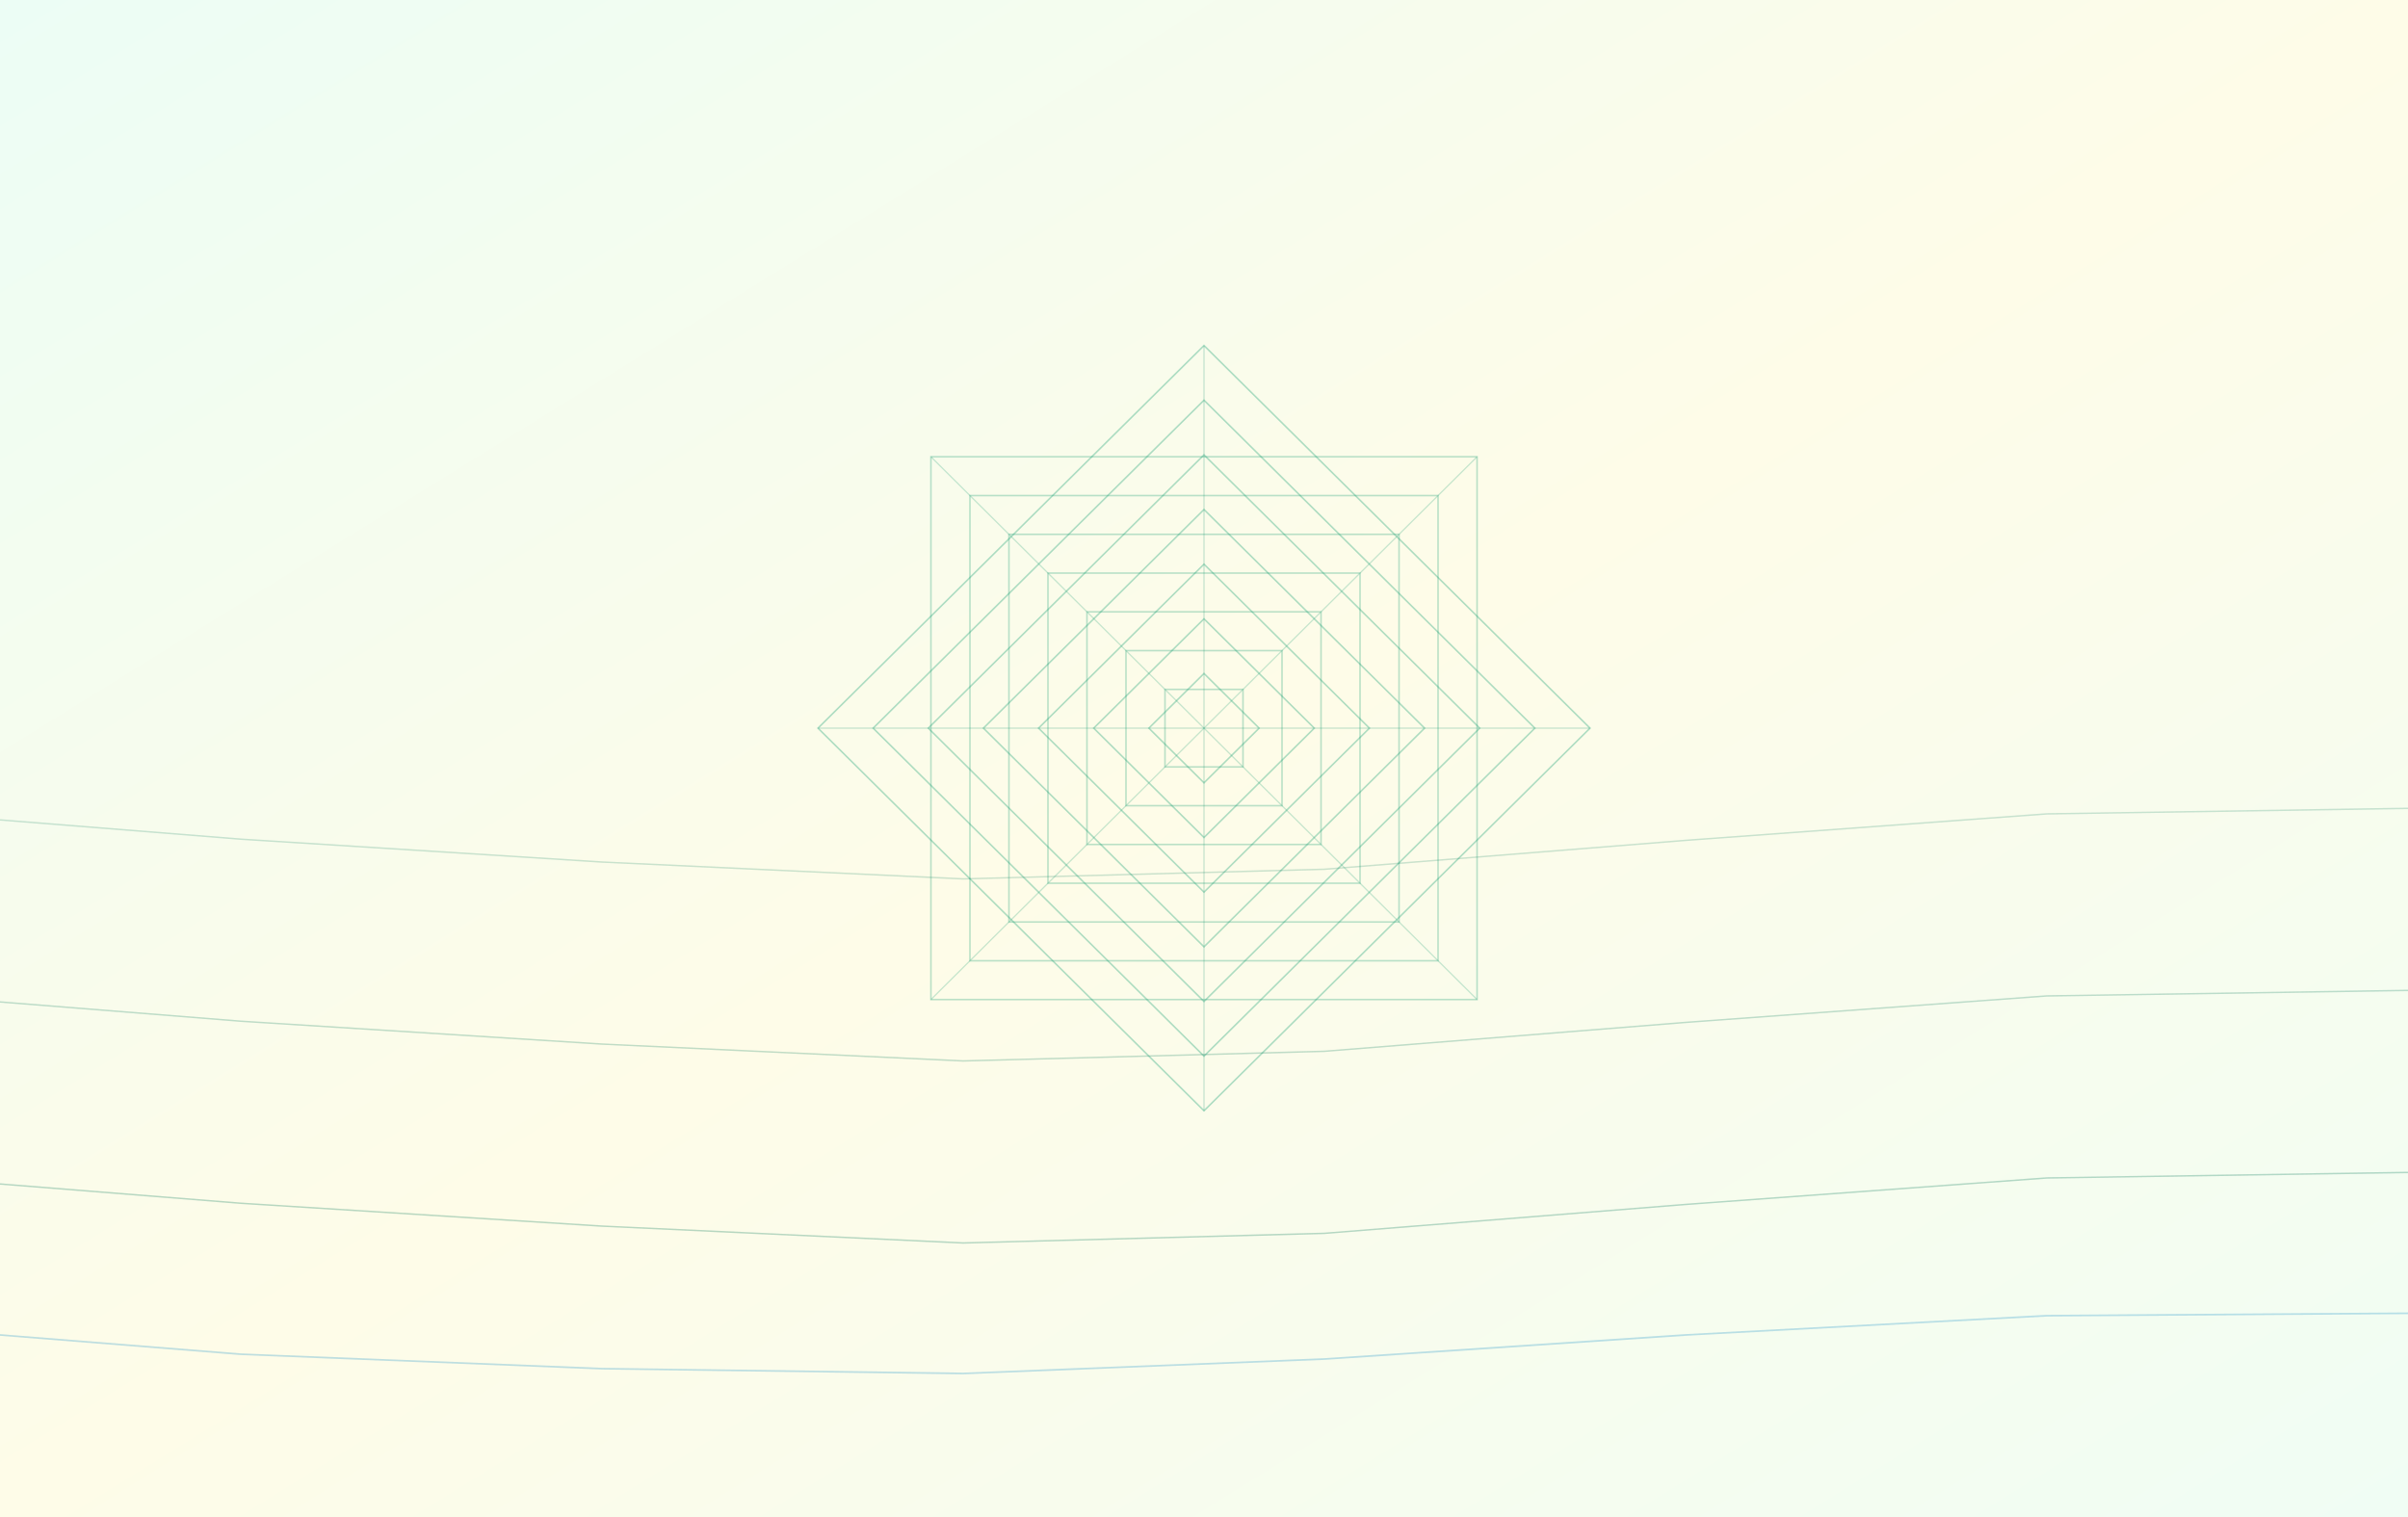
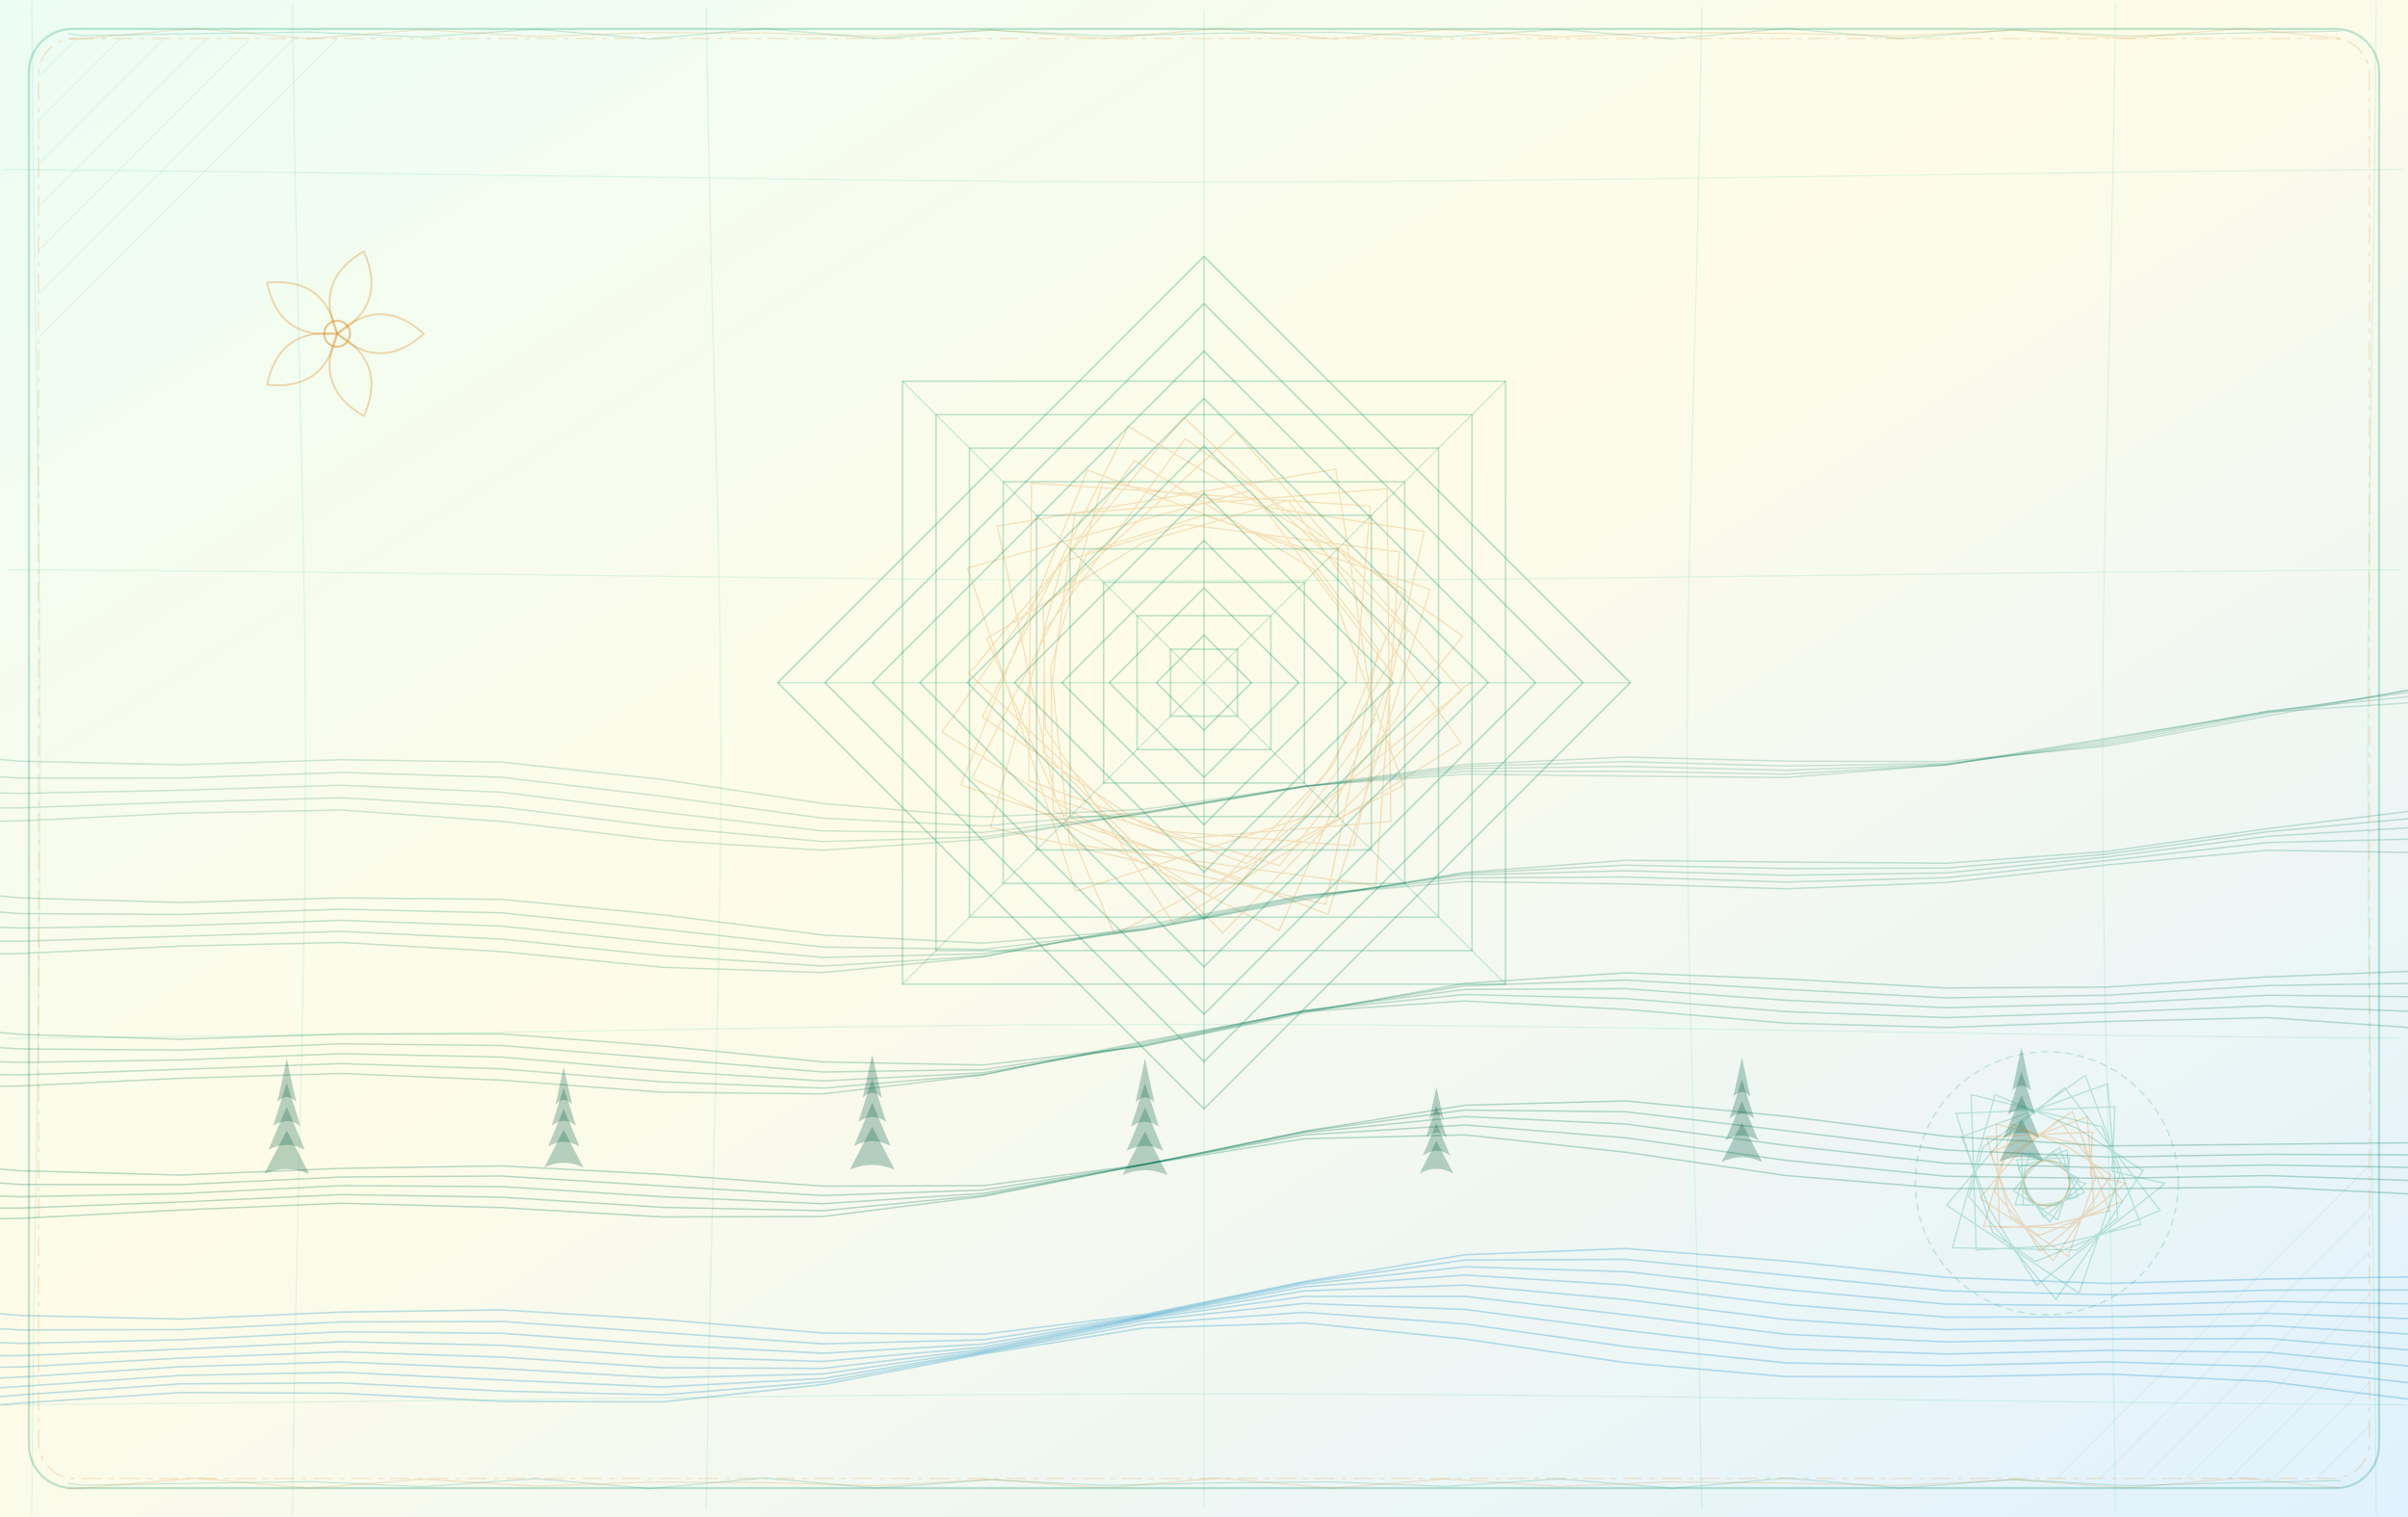
<svg xmlns="http://www.w3.org/2000/svg" viewBox="0 0 1000 630" width="1000" height="630" data-state="AR" data-seed="42">
  <defs>
    <linearGradient id="ar_s42_bg" x1="0%" y1="0%" x2="100%" y2="100%">
      <stop offset="0%" stop-color="#ecfdf5" />
-       <stop offset="50%" stop-color="#fefce8" />
-       <stop offset="100%" stop-color="#f0fdf4" />
+       <stop offset="45%" stop-color="#fefce8" />
+       <stop offset="100%" stop-color="#e0f2fe" />
    </linearGradient>
  </defs>
  <g id="ar_s42_layer">
    <rect width="1000" height="630" fill="url(#ar_s42_bg)" />
-     <path d="M 500 279.7 L 522.9 302.4 L 500 325.1 L 477.1 302.4 Z" fill="none" stroke="#059669" stroke-width="0.65" stroke-opacity="0.32" />
-     <path d="M 483.8 286.3 L 516.2 286.3 L 516.2 318.5 L 483.8 318.5 Z" fill="none" stroke="#059669" stroke-width="0.65" stroke-opacity="0.272" />
-     <path d="M 500 257 L 545.8 302.4 L 500 347.8 L 454.2 302.4 Z" fill="none" stroke="#059669" stroke-width="0.65" stroke-opacity="0.32" />
-     <path d="M 467.6 270.2 L 532.4 270.2 L 532.4 334.6 L 467.6 334.6 Z" fill="none" stroke="#059669" stroke-width="0.65" stroke-opacity="0.272" />
-     <path d="M 500 234.3 L 568.7 302.4 L 500 370.5 L 431.3 302.4 Z" fill="none" stroke="#059669" stroke-width="0.65" stroke-opacity="0.32" />
-     <path d="M 451.4 254.1 L 548.6 254.1 L 548.6 350.7 L 451.4 350.7 Z" fill="none" stroke="#059669" stroke-width="0.65" stroke-opacity="0.272" />
-     <path d="M 500 211.6 L 591.6 302.4 L 500 393.2 L 408.4 302.4 Z" fill="none" stroke="#059669" stroke-width="0.65" stroke-opacity="0.32" />
-     <path d="M 435.2 238 L 564.8 238 L 564.8 366.8 L 435.2 366.8 Z" fill="none" stroke="#059669" stroke-width="0.65" stroke-opacity="0.272" />
-     <path d="M 500 188.9 L 614.5 302.4 L 500 415.9 L 385.5 302.4 Z" fill="none" stroke="#059669" stroke-width="0.65" stroke-opacity="0.32" />
-     <path d="M 419 221.9 L 581 221.9 L 581 382.9 L 419 382.9 Z" fill="none" stroke="#059669" stroke-width="0.65" stroke-opacity="0.272" />
-     <path d="M 500 166.2 L 637.4 302.4 L 500 438.6 L 362.6 302.4 Z" fill="none" stroke="#059669" stroke-width="0.65" stroke-opacity="0.32" />
-     <path d="M 402.8 205.8 L 597.2 205.8 L 597.2 399 L 402.8 399 Z" fill="none" stroke="#059669" stroke-width="0.65" stroke-opacity="0.272" />
-     <path d="M 500 143.5 L 660.3 302.4 L 500 461.3 L 339.7 302.4 Z" fill="none" stroke="#059669" stroke-width="0.65" stroke-opacity="0.32" />
-     <path d="M 386.6 189.7 L 613.4 189.7 L 613.4 415.1 L 386.6 415.1 Z" fill="none" stroke="#059669" stroke-width="0.65" stroke-opacity="0.272" />
-     <line x1="500" y1="302.4" x2="660.3" y2="302.4" stroke="#059669" stroke-width="0.52" stroke-opacity="0.224" />
-     <line x1="500" y1="302.4" x2="613.4" y2="415.1" stroke="#059669" stroke-width="0.52" stroke-opacity="0.224" />
-     <line x1="500" y1="302.4" x2="500.0" y2="461.3" stroke="#059669" stroke-width="0.52" stroke-opacity="0.224" />
-     <line x1="500" y1="302.4" x2="386.6" y2="415.1" stroke="#059669" stroke-width="0.52" stroke-opacity="0.224" />
-     <line x1="500" y1="302.4" x2="339.7" y2="302.4" stroke="#059669" stroke-width="0.52" stroke-opacity="0.224" />
-     <line x1="500" y1="302.4" x2="386.6" y2="189.7" stroke="#059669" stroke-width="0.52" stroke-opacity="0.224" />
-     <line x1="500" y1="302.4" x2="500.0" y2="143.5" stroke="#059669" stroke-width="0.52" stroke-opacity="0.224" />
-     <line x1="500" y1="302.4" x2="613.4" y2="189.7" stroke="#059669" stroke-width="0.52" stroke-opacity="0.224" />
-     <path d="M 0 340.5 L 100 348.5 L 250 358 L 400 365 L 550 361 L 700 349 L 850 338 L 1000 335.7" fill="none" stroke="#047857" stroke-width="0.6" stroke-opacity="0.2" />
-     <path d="M 0 416.1 L 100 424.1 L 250 433.6 L 400 440.6 L 550 436.6 L 700 424.6 L 850 413.6 L 1000 411.3" fill="none" stroke="#047857" stroke-width="0.6" stroke-opacity="0.24" />
-     <path d="M 0 491.7 L 100 499.7 L 250 509.2 L 400 516.2 L 550 512.2 L 700 500.2 L 850 489.2 L 1000 486.9" fill="none" stroke="#047857" stroke-width="0.6" stroke-opacity="0.28" />
-     <path d="M 0 554.4 L 100 562.4 L 250 568.4 L 400 570.4 L 550 564.4 L 700 554.4 L 850 546.4 L 1000 545.4" fill="none" stroke="#0284c7" stroke-width="0.7" stroke-opacity="0.25" />
+     <path d="M 500 263.8 L 519.7 283.5 L 500 303.2 L 480.3 283.5 Z" fill="none" stroke="#059669" stroke-width="0.65" stroke-opacity="0.3" />
+     <path d="M 486.1 269.6 L 513.9 269.6 L 513.9 297.4 L 486.1 297.4 Z" fill="none" stroke="#059669" stroke-width="0.65" stroke-opacity="0.255" />
+     <path d="M 500 244.2 L 539.3 283.5 L 500 322.8 L 460.7 283.5 Z" fill="none" stroke="#059669" stroke-width="0.65" stroke-opacity="0.3" />
+     <path d="M 472.2 255.7 L 527.8 255.7 L 527.8 311.3 L 472.2 311.3 Z" fill="none" stroke="#059669" stroke-width="0.65" stroke-opacity="0.255" />
+     <path d="M 500 224.5 L 559.0 283.5 L 500 342.5 L 441.0 283.5 Z" fill="none" stroke="#059669" stroke-width="0.65" stroke-opacity="0.3" />
+     <path d="M 458.3 241.8 L 541.7 241.8 L 541.7 325.2 L 458.3 325.2 Z" fill="none" stroke="#059669" stroke-width="0.65" stroke-opacity="0.255" />
+     <path d="M 500 204.8 L 578.7 283.5 L 500 362.2 L 421.3 283.5 Z" fill="none" stroke="#059669" stroke-width="0.65" stroke-opacity="0.3" />
+     <path d="M 444.4 227.9 L 555.6 227.9 L 555.6 339.1 L 444.4 339.1 Z" fill="none" stroke="#059669" stroke-width="0.65" stroke-opacity="0.255" />
+     <path d="M 500 185.2 L 598.3 283.5 L 500 381.8 L 401.7 283.5 Z" fill="none" stroke="#059669" stroke-width="0.65" stroke-opacity="0.3" />
+     <path d="M 430.5 214.0 L 569.5 214.0 L 569.5 353.0 L 430.5 353.0 Z" fill="none" stroke="#059669" stroke-width="0.65" stroke-opacity="0.255" />
+     <path d="M 500 165.5 L 618.0 283.5 L 500 401.5 L 382.0 283.5 Z" fill="none" stroke="#059669" stroke-width="0.65" stroke-opacity="0.3" />
+     <path d="M 416.6 200.1 L 583.4 200.1 L 583.4 366.9 L 416.6 366.9 Z" fill="none" stroke="#059669" stroke-width="0.65" stroke-opacity="0.255" />
+     <path d="M 500 145.8 L 637.7 283.5 L 500 421.2 L 362.3 283.5 Z" fill="none" stroke="#059669" stroke-width="0.65" stroke-opacity="0.3" />
+     <path d="M 402.6 186.1 L 597.4 186.1 L 597.4 380.9 L 402.6 380.9 Z" fill="none" stroke="#059669" stroke-width="0.65" stroke-opacity="0.255" />
+     <path d="M 500 126.1 L 657.4 283.5 L 500 440.9 L 342.6 283.5 Z" fill="none" stroke="#059669" stroke-width="0.65" stroke-opacity="0.3" />
+     <path d="M 388.7 172.2 L 611.3 172.2 L 611.3 394.8 L 388.7 394.8 Z" fill="none" stroke="#059669" stroke-width="0.65" stroke-opacity="0.255" />
+     <path d="M 500 106.5 L 677.0 283.5 L 500 460.5 L 323.0 283.5 Z" fill="none" stroke="#059669" stroke-width="0.65" stroke-opacity="0.3" />
+     <path d="M 374.8 158.3 L 625.2 158.3 L 625.2 408.7 L 374.8 408.7 Z" fill="none" stroke="#059669" stroke-width="0.65" stroke-opacity="0.255" />
+     <line x1="500" y1="283.5" x2="677.0" y2="283.5" stroke="#059669" stroke-width="0.52" stroke-opacity="0.21" />
+     <line x1="500" y1="283.5" x2="625.2" y2="408.7" stroke="#059669" stroke-width="0.52" stroke-opacity="0.21" />
+     <line x1="500" y1="283.5" x2="500.0" y2="460.5" stroke="#059669" stroke-width="0.52" stroke-opacity="0.21" />
+     <line x1="500" y1="283.5" x2="374.8" y2="408.7" stroke="#059669" stroke-width="0.52" stroke-opacity="0.21" />
+     <line x1="500" y1="283.5" x2="323.0" y2="283.5" stroke="#059669" stroke-width="0.52" stroke-opacity="0.21" />
+     <line x1="500" y1="283.5" x2="374.8" y2="158.3" stroke="#059669" stroke-width="0.52" stroke-opacity="0.21" />
+     <line x1="500" y1="283.5" x2="500.0" y2="106.5" stroke="#059669" stroke-width="0.52" stroke-opacity="0.21" />
+     <line x1="500" y1="283.5" x2="625.2" y2="158.3" stroke="#059669" stroke-width="0.52" stroke-opacity="0.21" />
+     <path d="M 611 283.5 L 607.6 285.7 L 507.8 387.4 L 433.3 312.2 L 433.8 262.2 L 492.2 182.2 L 607.4 264.2 L 531.3 359.5 L 474.2 342 L 407.9 297.7 L 468.5 177.1 L 583.7 245.3 L 554.2 316.7 L 516.2 365.3 L 399 326 L 451.6 195.2 L 542.1 229.3 L 572.4 269.8 L 550.5 375.5 L 411.4 343.6 L 441.3 233.3 L 492.4 217.8 L 581.2 229.2 L 571.4 367.8 L 444.2 350.4 L 437 282.8 L 446.4 213.2 L 576 203 L 577.6 341.1 L 490.8 348.3 L 438.5 332.2 L 414.2 218.5 L 554.7 194.8 L 570.8 299.4 L 541 339.6 L 446.8 370.1 L 401.8 235.9 L 519.3 203.6 L 555.2 251.3 L 582.9 326.1 L 462.9 388.1 L 409.8 265.2 L 475.7 224.8 L 535 207.8 L 606.7 308.5 L 487.2 383.4 L 434.1 302.6 L 433.3 252 L 513.3 179.4 L 607 286.9 L 517.9 358.6 L 467.5 341.1 L 402.4 279.7 L 491.7 173.3 L 584.5 262.2 L 550.6 321.1 L 502 371.9 L 391.2 304 L 471.1 191.3 L 545.5 236.5 L 578.4 280.2 L 531.2 386.5 L 403.6 323.1 L 452.1 229 L 499.8 214 L 593.9 244.7 L 551.5 379.7 L 437.4 336.8 L 436.4 277.1 L 458 200.3 L 591.5 220.7 L 562.2 351.3 L 485.1 345.3 L 427.2 324.2 L 428.4 200.6 L 569 210.2 L 563 283.5" fill="none" stroke="#d97706" stroke-width="0.5" stroke-opacity="0.22" />
+     <path d="M 0 315.4 L 8.3 316.1 L 75 317.6 L 141.7 315.5 L 208.3 316.5 L 275 323.7 L 341.7 333.7 L 408.3 339.3 L 475 336.1 L 541.7 326.5 L 608.3 317.5 L 675 314.4 L 741.7 316.1 L 808.3 316.3 L 875 309.8 L 941.7 297.3 L 1000 286.6" fill="none" stroke="#047857" stroke-width="0.6" stroke-opacity="0.19" />
+     <path d="M 0 322.6 L 8.3 323.1 L 75 323.1 L 141.7 320.8 L 208.3 322.8 L 275 330.7 L 341.7 339.8 L 408.3 343 L 475 337.3 L 541.7 326.7 L 608.3 318.3 L 675 316.3 L 741.7 318.1 L 808.3 317.1 L 875 309 L 941.7 296.2 L 1000 286.8" fill="none" stroke="#047857" stroke-width="0.6" stroke-opacity="0.19" />
+     <path d="M 0 329.3 L 8.3 329.5 L 75 328.2 L 141.7 326.1 L 208.3 329 L 275 337.3 L 341.7 345.1 L 408.3 345.7 L 475 337.9 L 541.7 326.7 L 608.3 319.2 L 675 318.3 L 741.7 319.9 L 808.3 317.5 L 875 308.1 L 941.7 295.5 L 1000 287.6" fill="none" stroke="#047857" stroke-width="0.6" stroke-opacity="0.19" />
+     <path d="M 0 335.5 L 8.3 335.5 L 75 333.1 L 141.7 331.3 L 208.3 335.2 L 275 343.4 L 341.7 349.5 L 408.3 347.6 L 475 337.8 L 541.7 326.5 L 608.3 320.3 L 675 320.3 L 741.7 321.5 L 808.3 317.7 L 875 307.2 L 941.7 295.3 L 1000 289.3" fill="none" stroke="#047857" stroke-width="0.6" stroke-opacity="0.19" />
+     <path d="M 0 341.1 L 8.3 340.9 L 75 337.7 L 141.7 336.4 L 208.3 341.1 L 275 349 L 341.7 353.1 L 408.3 348.6 L 475 337.4 L 541.7 326.4 L 608.3 321.5 L 675 322.3 L 741.7 322.9 L 808.3 317.6 L 875 306.6 L 941.7 295.7 L 1000 291.9" fill="none" stroke="#047857" stroke-width="0.6" stroke-opacity="0.19" />
+     <path d="M 0 372.1 L 8.3 372.9 L 75 374.8 L 141.7 372.9 L 208.3 373.5 L 275 379.9 L 341.7 388.3 L 408.3 391.7 L 475 386 L 541.7 373.7 L 608.3 362.3 L 675 357.3 L 741.7 358 L 808.3 358.5 L 875 353.6 L 941.7 344.1 L 1000 337" fill="none" stroke="#047857" stroke-width="0.6" stroke-opacity="0.22" />
+     <path d="M 0 378.8 L 8.3 379.4 L 75 379.8 L 141.7 377.6 L 208.3 379.1 L 275 385.9 L 341.7 393.3 L 408.3 394.3 L 475 386.2 L 541.7 373.1 L 608.3 362.7 L 675 359.3 L 741.7 360.7 L 808.3 360.5 L 875 354.7 L 941.7 345.4 L 1000 340" fill="none" stroke="#047857" stroke-width="0.6" stroke-opacity="0.22" />
+     <path d="M 0 385.1 L 8.3 385.4 L 75 384.4 L 141.7 382.2 L 208.3 384.6 L 275 391.6 L 341.7 397.6 L 408.3 396.1 L 475 385.9 L 541.7 372.5 L 608.3 363.4 L 675 361.6 L 741.7 363.5 L 808.3 362.5 L 875 355.9 L 941.7 347.3 L 1000 343.8" fill="none" stroke="#047857" stroke-width="0.6" stroke-opacity="0.22" />
+     <path d="M 0 390.9 L 8.3 390.9 L 75 388.8 L 141.7 386.8 L 208.3 390 L 275 396.9 L 341.7 401.2 L 408.3 397.1 L 475 385.2 L 541.7 372.1 L 608.3 364.6 L 675 364.2 L 741.7 366.3 L 808.3 364.5 L 875 357.4 L 941.7 349.9 L 1000 348.5" fill="none" stroke="#047857" stroke-width="0.6" stroke-opacity="0.22" />
+     <path d="M 0 396.1 L 8.3 396 L 75 392.9 L 141.7 391.4 L 208.3 395.2 L 275 401.7 L 341.7 403.9 L 408.3 397.4 L 475 384.3 L 541.7 371.8 L 608.3 366.1 L 675 367.1 L 741.7 369.1 L 808.3 366.5 L 875 359.2 L 941.7 353.1 L 1000 354" fill="none" stroke="#047857" stroke-width="0.6" stroke-opacity="0.22" />
+     <path d="M 0 428.8 L 8.3 429.6 L 75 431.6 L 141.7 429.4 L 208.3 429.4 L 275 434.4 L 341.7 441 L 408.3 442.3 L 475 434.5 L 541.7 420.6 L 608.3 408.4 L 675 404 L 741.7 406.6 L 808.3 410.3 L 875 409.9 L 941.7 405.7 L 1000 403.4" fill="none" stroke="#047857" stroke-width="0.6" stroke-opacity="0.25" />
+     <path d="M 0 435.1 L 8.3 435.6 L 75 436.1 L 141.7 433.5 L 208.3 434.2 L 275 439.6 L 341.7 445.2 L 408.3 444.2 L 475 434.3 L 541.7 420 L 608.3 409.4 L 675 407 L 741.7 410.9 L 808.3 414.4 L 875 413.3 L 941.7 409.3 L 1000 408.4" fill="none" stroke="#047857" stroke-width="0.6" stroke-opacity="0.25" />
+     <path d="M 0 440.9 L 8.3 441.2 L 75 440.2 L 141.7 437.6 L 208.3 439 L 275 444.7 L 341.7 448.9 L 408.3 445.5 L 475 433.9 L 541.7 419.7 L 608.3 410.9 L 675 410.6 L 741.7 415.4 L 808.3 418.5 L 875 416.8 L 941.7 413.3 L 1000 413.9" fill="none" stroke="#047857" stroke-width="0.6" stroke-opacity="0.25" />
+     <path d="M 0 446.3 L 8.3 446.4 L 75 444.1 L 141.7 441.7 L 208.3 443.9 L 275 449.3 L 341.7 451.9 L 408.3 446.2 L 475 433.2 L 541.7 419.7 L 608.3 413 L 675 414.7 L 741.7 420.1 L 808.3 422.6 L 875 420.4 L 941.7 417.7 L 1000 420" fill="none" stroke="#047857" stroke-width="0.6" stroke-opacity="0.25" />
+     <path d="M 0 451.1 L 8.3 451 L 75 447.8 L 141.7 445.8 L 208.3 448.6 L 275 453.6 L 341.7 454.3 L 408.3 446.4 L 475 432.5 L 541.7 420.1 L 608.3 415.7 L 675 419.2 L 741.7 424.9 L 808.3 426.7 L 875 424.2 L 941.7 422.6 L 1000 426.7" fill="none" stroke="#047857" stroke-width="0.6" stroke-opacity="0.25" />
+     <path d="M 0 485.5 L 8.3 486.2 L 75 488 L 141.7 485.2 L 208.3 484.2 L 275 487.7 L 341.7 492.6 L 408.3 492.4 L 475 483.6 L 541.7 469.8 L 608.3 459 L 675 457.2 L 741.7 463.6 L 808.3 471.9 L 875 475.9 L 941.7 475.2 L 1000 474.6" fill="none" stroke="#047857" stroke-width="0.6" stroke-opacity="0.28" />
+     <path d="M 0 491.3 L 8.3 491.9 L 75 492 L 141.7 488.8 L 208.3 488.4 L 275 492.5 L 341.7 496.5 L 408.3 494.2 L 475 483.7 L 541.7 469.9 L 608.3 461 L 675 461.7 L 741.7 469.6 L 808.3 477.6 L 875 480.5 L 941.7 479.4 L 1000 479.6" fill="none" stroke="#047857" stroke-width="0.6" stroke-opacity="0.28" />
+     <path d="M 0 496.7 L 8.3 497 L 75 495.7 L 141.7 492.4 L 208.3 492.8 L 275 497 L 341.7 499.9 L 408.3 495.6 L 475 483.7 L 541.7 470.4 L 608.3 463.7 L 675 466.8 L 741.7 475.7 L 808.3 483.1 L 875 485 L 941.7 483.8 L 1000 484.8" fill="none" stroke="#047857" stroke-width="0.6" stroke-opacity="0.28" />
+     <path d="M 0 501.7 L 8.3 501.7 L 75 499.2 L 141.7 496.1 L 208.3 497.2 L 275 501.4 L 341.7 502.8 L 408.3 496.4 L 475 483.5 L 541.7 471.3 L 608.3 467.2 L 675 472.5 L 741.7 481.9 L 808.3 488.5 L 875 489.4 L 941.7 488.2 L 1000 490.2" fill="none" stroke="#047857" stroke-width="0.6" stroke-opacity="0.28" />
+     <path d="M 0 506.1 L 8.3 506 L 75 502.5 L 141.7 499.7 L 208.3 501.5 L 275 505.4 L 341.7 505.2 L 408.3 496.9 L 475 483.6 L 541.7 472.9 L 608.3 471.3 L 675 478.5 L 741.7 488.2 L 808.3 493.6 L 875 493.7 L 941.7 492.9 L 1000 495.8" fill="none" stroke="#047857" stroke-width="0.6" stroke-opacity="0.28" />
+     <path d="M 119.1 439.7 L 123.0 457.6 Q 119.1 453.6 115.2 457.6 Z" fill="#065f46" fill-opacity="0.28" />
+     <path d="M 119.1 449.7 L 124.8 467.6 Q 119.1 463.6 113.4 467.6 Z" fill="#065f46" fill-opacity="0.28" />
+     <path d="M 119.1 459.6 L 126.6 477.5 Q 119.1 473.5 111.5 477.5 Z" fill="#065f46" fill-opacity="0.28" />
+     <path d="M 119.1 469.5 L 128.4 487.5 Q 119.1 483.5 109.7 487.5 Z" fill="#065f46" fill-opacity="0.28" />
+     <path d="M 234.1 443.1 L 237.6 458.8 Q 234.1 454.8 230.7 458.8 Z" fill="#065f46" fill-opacity="0.28" />
+     <path d="M 234.1 451.8 L 239.2 467.5 Q 234.1 463.5 229.1 467.5 Z" fill="#065f46" fill-opacity="0.28" />
+     <path d="M 234.1 460.5 L 240.7 476.2 Q 234.1 472.2 227.6 476.2 Z" fill="#065f46" fill-opacity="0.28" />
+     <path d="M 234.1 469.2 L 242.3 484.9 Q 234.1 480.9 226.0 484.9 Z" fill="#065f46" fill-opacity="0.28" />
+     <path d="M 362.2 437.9 L 366.2 455.9 Q 362.2 451.9 358.3 455.9 Z" fill="#065f46" fill-opacity="0.28" />
+     <path d="M 362.2 447.9 L 368.0 465.9 Q 362.2 461.9 356.5 465.9 Z" fill="#065f46" fill-opacity="0.28" />
+     <path d="M 362.2 457.9 L 369.8 475.9 Q 362.2 471.9 354.7 475.9 Z" fill="#065f46" fill-opacity="0.28" />
+     <path d="M 362.2 467.9 L 371.6 485.8 Q 362.2 481.8 352.9 485.8 Z" fill="#065f46" fill-opacity="0.28" />
+     <path d="M 475.5 439.7 L 479.4 457.8 Q 475.5 453.8 471.6 457.8 Z" fill="#065f46" fill-opacity="0.28" />
+     <path d="M 475.5 449.8 L 481.3 467.9 Q 475.5 463.9 469.7 467.9 Z" fill="#065f46" fill-opacity="0.28" />
+     <path d="M 475.5 459.8 L 483.1 477.9 Q 475.5 473.9 467.9 477.9 Z" fill="#065f46" fill-opacity="0.28" />
+     <path d="M 475.5 469.9 L 484.9 488.0 Q 475.5 484.0 466.1 488.0 Z" fill="#065f46" fill-opacity="0.28" />
+     <path d="M 596.5 451.5 L 599.5 464.9 Q 596.5 460.9 593.6 464.9 Z" fill="#065f46" fill-opacity="0.28" />
+     <path d="M 596.5 459.0 L 600.8 472.4 Q 596.5 468.4 592.2 472.4 Z" fill="#065f46" fill-opacity="0.28" />
+     <path d="M 596.5 466.4 L 602.2 479.9 Q 596.5 475.9 590.9 479.9 Z" fill="#065f46" fill-opacity="0.28" />
+     <path d="M 596.5 473.9 L 603.6 487.4 Q 596.5 483.4 589.5 487.4 Z" fill="#065f46" fill-opacity="0.28" />
+     <path d="M 723.4 439.2 L 726.9 455.5 Q 723.4 451.5 719.8 455.5 Z" fill="#065f46" fill-opacity="0.28" />
+     <path d="M 723.4 448.3 L 728.5 464.5 Q 723.4 460.5 718.2 464.5 Z" fill="#065f46" fill-opacity="0.28" />
+     <path d="M 723.4 457.3 L 730.2 473.6 Q 723.4 469.6 716.5 473.6 Z" fill="#065f46" fill-opacity="0.28" />
+     <path d="M 723.4 466.3 L 731.8 482.6 Q 723.4 478.6 714.9 482.6 Z" fill="#065f46" fill-opacity="0.28" />
+     <path d="M 839.5 435.1 L 843.4 452.9 Q 839.5 448.9 835.6 452.9 Z" fill="#065f46" fill-opacity="0.28" />
+     <path d="M 839.5 445.0 L 845.2 462.8 Q 839.5 458.8 833.8 462.8 Z" fill="#065f46" fill-opacity="0.28" />
+     <path d="M 839.5 454.8 L 847.0 472.6 Q 839.5 468.6 832.0 472.6 Z" fill="#065f46" fill-opacity="0.28" />
+     <path d="M 839.5 464.7 L 848.8 482.5 Q 839.5 478.5 830.2 482.5 Z" fill="#065f46" fill-opacity="0.28" />
+     <path d="M 140 138.6 Q 158.0 154.8 176.0 138.6 Q 158.0 122.4 140 138.6" fill="none" stroke="#d97706" stroke-width="0.75" stroke-opacity="0.3" />
+     <path d="M 140 138.6 Q 130.2 160.7 151.1 172.8 Q 161.0 150.7 140 138.6" fill="none" stroke="#d97706" stroke-width="0.75" stroke-opacity="0.3" />
+     <path d="M 140 138.6 Q 115.9 136.1 110.9 159.8 Q 135.0 162.3 140 138.6" fill="none" stroke="#d97706" stroke-width="0.75" stroke-opacity="0.3" />
+     <path d="M 140 138.6 Q 135.0 114.9 110.9 117.4 Q 115.9 141.1 140 138.6" fill="none" stroke="#d97706" stroke-width="0.75" stroke-opacity="0.3" />
+     <path d="M 140 138.6 Q 161.0 126.5 151.1 104.4 Q 130.2 116.5 140 138.6" fill="none" stroke="#d97706" stroke-width="0.75" stroke-opacity="0.3" />
+     <circle cx="140" cy="138.6" r="5.4" fill="none" stroke="#d97706" stroke-width="0.75" stroke-opacity="0.45" />
+     <path d="M 0 545.6 L 8.3 546.3 L 75 547.8 L 141.7 544.9 L 208.3 544 L 275 548 L 341.7 553.6 L 408.3 554.1 L 475 545.9 L 541.7 532.2 L 608.3 521.1 L 675 518.5 L 741.7 523.7 L 808.3 530.5 L 875 533 L 941.7 531.2 L 1000 530.3" fill="none" stroke="#0284c7" stroke-width="0.65" stroke-opacity="0.26" />
+     <path d="M 0 551.8 L 8.3 552.3 L 75 552.2 L 141.7 549 L 208.3 548.8 L 275 553.4 L 341.7 558.1 L 408.3 556.4 L 475 546.4 L 541.7 532.6 L 608.3 523.3 L 675 523 L 741.7 529.6 L 808.3 536.1 L 875 537.7 L 941.7 535.8 L 1000 535.7" fill="none" stroke="#0284c7" stroke-width="0.65" stroke-opacity="0.26" />
+     <path d="M 0 557.6 L 8.3 557.9 L 75 556.4 L 141.7 553.1 L 208.3 553.7 L 275 558.5 L 341.7 562 L 408.3 558.2 L 475 546.7 L 541.7 533.3 L 608.3 526.1 L 675 528.1 L 741.7 535.6 L 808.3 541.6 L 875 542.3 L 941.7 540.4 L 1000 541.5" fill="none" stroke="#0284c7" stroke-width="0.65" stroke-opacity="0.26" />
+     <path d="M 0 563 L 8.3 563 L 75 560.3 L 141.7 557.2 L 208.3 558.7 L 275 563.4 L 341.7 565.4 L 408.3 559.5 L 475 546.9 L 541.7 534.4 L 608.3 529.5 L 675 533.7 L 741.7 541.8 L 808.3 547 L 875 546.9 L 941.7 545.4 L 1000 547.6" fill="none" stroke="#0284c7" stroke-width="0.65" stroke-opacity="0.26" />
+     <path d="M 0 567.8 L 8.3 567.7 L 75 564 L 141.7 561.4 L 208.3 563.6 L 275 568 L 341.7 568.3 L 408.3 560.4 L 475 547.2 L 541.7 536.1 L 608.3 533.7 L 675 539.7 L 741.7 548 L 808.3 552.2 L 875 551.5 L 941.7 550.5 L 1000 554" fill="none" stroke="#0284c7" stroke-width="0.65" stroke-opacity="0.26" />
+     <path d="M 0 572.3 L 8.3 571.9 L 75 567.6 L 141.7 565.6 L 208.3 568.4 L 275 572.2 L 341.7 570.6 L 408.3 561 L 475 547.6 L 541.7 538.4 L 608.3 538.4 L 675 546 L 741.7 554.1 L 808.3 557.3 L 875 556.1 L 941.7 555.9 L 1000 560.6" fill="none" stroke="#0284c7" stroke-width="0.65" stroke-opacity="0.26" />
+     <path d="M 0 576.3 L 8.3 575.8 L 75 571.2 L 141.7 569.9 L 208.3 573.1 L 275 576 L 341.7 572.5 L 408.3 561.5 L 475 548.4 L 541.7 541.3 L 608.3 543.8 L 675 552.5 L 741.7 560.2 L 808.3 562.3 L 875 560.8 L 941.7 561.6 L 1000 567.3" fill="none" stroke="#0284c7" stroke-width="0.65" stroke-opacity="0.26" />
+     <path d="M 0 580 L 8.3 579.3 L 75 574.7 L 141.7 574.3 L 208.3 577.7 L 275 579.3 L 341.7 573.9 L 408.3 561.8 L 475 549.7 L 541.7 545 L 608.3 549.8 L 675 559.2 L 741.7 566 L 808.3 567.1 L 875 565.6 L 941.7 567.5 L 1000 574.2" fill="none" stroke="#0284c7" stroke-width="0.65" stroke-opacity="0.26" />
+     <path d="M 0 583.4 L 8.3 582.7 L 75 578.3 L 141.7 578.6 L 208.3 582 L 275 582.2 L 341.7 575 L 408.3 562.3 L 475 551.5 L 541.7 549.4 L 608.3 556.1 L 675 565.9 L 741.7 571.7 L 808.3 571.8 L 875 570.6 L 941.7 573.7 L 1000 581" fill="none" stroke="#0284c7" stroke-width="0.65" stroke-opacity="0.26" />
+     <path d="M 866.3 491.4 L 865.8 491.9 L 848.6 505.5 L 842.1 495.0 L 838.2 485.0 L 858.4 477.6 L 859.8 496.2 L 854.2 500.6 L 836.9 500.3 L 842.8 479.1 L 854.3 483.9 L 863.3 489.7 L 851.3 507.5 L 839.2 493.3 L 841.2 486.4 L 855.3 476.5 L 863.0 497.1 L 850.9 500.1 L 840.2 500.6 L 839.5 479.1 L 857.6 483.6 L 860.1 490.3 L 854.5 506.6 L 836.1 494.4 L 844.2 485.0 L 852.5 478.2 L 865.7 495.2 L 848.4 502.2 L 842.5 498.2 L 837.5 481.7 L 859.4 480.8 L 859.0 489.7 Z" fill="none" stroke="#059669" stroke-width="0.5" stroke-opacity="0.24" />
+     <path d="M 882.6 491.4 L 881.7 492.3 L 847.2 519.7 L 834.1 498.5 L 826.4 478.5 L 866.8 463.9 L 869.6 501.0 L 858.4 509.9 L 823.8 509.3 L 835.7 466.9 L 858.7 476.3 L 876.7 488.0 L 852.5 523.6 L 828.4 495.1 L 832.4 481.4 L 860.6 461.6 L 876.0 502.8 L 851.9 508.7 L 830.4 509.9 L 829.0 466.9 L 865.2 475.7 L 870.2 489.1 L 858.9 521.8 L 822.2 497.5 L 838.3 478.5 L 855.0 465.0 L 881.4 498.9 L 846.9 513.1 L 835.0 505.1 L 824.9 472.1 L 868.9 470.2 L 868.1 488.1 Z" fill="none" stroke="#d97706" stroke-width="0.5" stroke-opacity="0.24" />
+     <path d="M 898.9 491.4 L 897.5 492.8 L 845.8 533.8 L 826.2 502.1 L 814.6 472.1 L 875.3 450.1 L 879.5 505.9 L 862.6 519.1 L 810.8 518.2 L 828.5 454.6 L 863.0 468.8 L 890.0 486.2 L 853.8 539.6 L 817.7 497.0 L 823.5 476.4 L 866.0 446.6 L 889.0 508.5 L 852.8 517.4 L 820.7 519.1 L 818.6 454.6 L 872.9 467.9 L 880.3 488.0 L 863.4 537.0 L 808.4 500.5 L 832.5 472.1 L 857.4 451.7 L 897.1 502.7 L 845.3 523.9 L 827.5 511.9 L 812.4 462.4 L 878.3 459.6 L 877.1 486.4 Z" fill="none" stroke="#059669" stroke-width="0.5" stroke-opacity="0.24" />
+     <circle cx="850" cy="491.4" r="54.6" fill="none" stroke="#059669" stroke-width="0.6" stroke-opacity="0.192" stroke-dasharray="3 2" />
+     <circle cx="850" cy="491.4" r="9.4" fill="none" stroke="#d97706" stroke-width="0.7" stroke-opacity="0.24" />
+     <path d="M 1.3 70.4 L 18.1 70.5 L 85.3 71.2 L 152.3 72 L 219.2 72.9 L 285.8 73.8 L 352 74.7 L 417.9 75.3 L 483.6 75.6 L 549.2 75.5 L 615 75 L 681 74.3 L 747.4 73.4 L 814.2 72.4 L 881.2 71.5 L 948.3 70.8 L 998.7 70.4" fill="none" stroke="#10b981" stroke-width="0.5" stroke-opacity="0.12" />
+     <path d="M 3.5 236.6 L 20.5 236.7 L 88.4 237.2 L 156.2 237.9 L 223.5 238.7 L 290 239.5 L 355.5 240.3 L 420.1 240.8 L 484 241.1 L 547.9 241 L 612.1 240.6 L 677.2 239.9 L 743.2 239.1 L 810.1 238.3 L 877.6 237.6 L 945.5 237 L 996.5 236.6" fill="none" stroke="#10b981" stroke-width="0.5" stroke-opacity="0.12" />
+     <path d="M 3.1 431.2 L 20 431.1 L 87.8 430.4 L 155.4 429.5 L 222.6 428.5 L 289.1 427.4 L 354.8 426.4 L 419.6 425.7 L 484 425.4 L 548.2 425.5 L 612.7 426.1 L 678 426.9 L 744 427.9 L 810.9 429 L 878.4 430 L 946.1 430.8 L 996.9 431.2" fill="none" stroke="#10b981" stroke-width="0.5" stroke-opacity="0.12" />
+     <path d="M 1.1 583.4 L 17.8 583.3 L 84.9 582.7 L 151.9 582 L 218.7 581.2 L 285.3 580.4 L 351.6 579.6 L 417.7 579.1 L 483.5 578.8 L 549.4 578.9 L 615.3 579.3 L 681.5 580 L 747.9 580.8 L 814.7 581.6 L 881.6 582.4 L 948.7 583 L 998.9 583.4" fill="none" stroke="#10b981" stroke-width="0.5" stroke-opacity="0.12" />
+     <path d="M 13.2 0.7 L 13.3 13.4 L 13.8 64.1 L 14.5 114.7 L 15.3 165.2 L 16 215.4 L 16.5 265.3 L 16.7 315 L 16.5 364.7 L 16 414.6 L 15.3 464.8 L 14.5 515.3 L 13.8 565.9 L 13.3 616.6 L 13.2 629.3" fill="none" stroke="#10b981" stroke-width="0.5" stroke-opacity="0.12" />
+     <path d="M 121.5 1.4 L 121.6 14.2 L 122.4 65.1 L 123.5 116 L 124.7 166.5 L 125.8 216.5 L 126.6 265.9 L 126.9 315 L 126.6 364.1 L 125.8 413.5 L 124.7 463.5 L 123.5 514 L 122.4 564.9 L 121.6 615.8 L 121.5 628.6" fill="none" stroke="#10b981" stroke-width="0.5" stroke-opacity="0.12" />
+     <path d="M 293.3 2.9 L 293.5 15.8 L 294.4 67.4 L 295.6 118.8 L 296.9 169.4 L 298.2 218.9 L 299.1 267.3 L 299.4 315 L 299.1 362.7 L 298.2 411.1 L 296.9 460.6 L 295.6 511.2 L 294.4 562.6 L 293.5 614.2 L 293.3 627.1" fill="none" stroke="#10b981" stroke-width="0.5" stroke-opacity="0.12" />
+     <path d="M 500 4 L 500 17 L 500 69.1 L 500 120.7 L 500 171.4 L 500 220.6 L 500 268.3 L 500 315 L 500 361.7 L 500 409.4 L 500 458.6 L 500 509.3 L 500 560.9 L 500 613 L 500 626" fill="none" stroke="#10b981" stroke-width="0.5" stroke-opacity="0.12" />
+     <path d="M 706.7 2.9 L 706.5 15.8 L 705.6 67.4 L 704.4 118.8 L 703.1 169.4 L 701.8 218.9 L 700.9 267.3 L 700.6 315 L 700.9 362.7 L 701.8 411.1 L 703.1 460.6 L 704.4 511.2 L 705.6 562.6 L 706.5 614.2 L 706.7 627.1" fill="none" stroke="#10b981" stroke-width="0.5" stroke-opacity="0.12" />
+     <path d="M 878.5 1.4 L 878.4 14.2 L 877.6 65.1 L 876.5 116 L 875.3 166.5 L 874.2 216.5 L 873.4 265.9 L 873.1 315 L 873.4 364.1 L 874.2 413.5 L 875.3 463.5 L 876.5 514 L 877.6 564.9 L 878.4 615.8 L 878.5 628.6" fill="none" stroke="#10b981" stroke-width="0.5" stroke-opacity="0.12" />
+     <path d="M 986.8 0.7 L 986.7 13.4 L 986.2 64.1 L 985.5 114.7 L 984.7 165.2 L 984 215.4 L 983.5 265.3 L 983.3 315 L 983.5 364.7 L 984 414.6 L 984.7 464.8 L 985.5 515.3 L 986.2 565.9 L 986.7 616.6 L 986.8 629.3" fill="none" stroke="#10b981" stroke-width="0.5" stroke-opacity="0.12" />
+     <line x1="16" y1="32" x2="32" y2="16" stroke="#065f46" stroke-width="0.4" stroke-opacity="0.08" />
+     <line x1="984" y1="592" x2="962" y2="614" stroke="#065f46" stroke-width="0.4" stroke-opacity="0.08" />
+     <line x1="16" y1="50" x2="50" y2="16" stroke="#065f46" stroke-width="0.4" stroke-opacity="0.08" />
+     <line x1="984" y1="574" x2="944" y2="614" stroke="#065f46" stroke-width="0.4" stroke-opacity="0.08" />
+     <line x1="16" y1="68" x2="68" y2="16" stroke="#065f46" stroke-width="0.4" stroke-opacity="0.08" />
+     <line x1="984" y1="556" x2="926" y2="614" stroke="#065f46" stroke-width="0.4" stroke-opacity="0.08" />
+     <line x1="16" y1="86" x2="86" y2="16" stroke="#065f46" stroke-width="0.4" stroke-opacity="0.08" />
+     <line x1="984" y1="538" x2="908" y2="614" stroke="#065f46" stroke-width="0.4" stroke-opacity="0.08" />
+     <line x1="16" y1="104" x2="104" y2="16" stroke="#065f46" stroke-width="0.4" stroke-opacity="0.08" />
+     <line x1="984" y1="520" x2="890" y2="614" stroke="#065f46" stroke-width="0.4" stroke-opacity="0.08" />
+     <line x1="16" y1="122" x2="122" y2="16" stroke="#065f46" stroke-width="0.4" stroke-opacity="0.08" />
+     <line x1="984" y1="502" x2="872" y2="614" stroke="#065f46" stroke-width="0.4" stroke-opacity="0.08" />
+     <line x1="16" y1="140" x2="140" y2="16" stroke="#065f46" stroke-width="0.4" stroke-opacity="0.08" />
+     <line x1="984" y1="484" x2="854" y2="614" stroke="#065f46" stroke-width="0.4" stroke-opacity="0.08" />
+     <rect x="12" y="12" width="976" height="606" rx="18" fill="none" stroke="#059669" stroke-width="0.9" stroke-opacity="0.25" />
+     <rect x="16" y="16" width="968" height="598" rx="15" fill="none" stroke="#d97706" stroke-width="0.5" stroke-opacity="0.212" stroke-dasharray="8 3 2 3" />
+     <path d="M 28.0 14.0 L 33.9 14.8 L 81.1 14.0 L 128.3 13.3 L 175.5 15.4 L 222.7 12.1 L 269.9 16.2 L 317.1 11.8 L 364.3 16.0 L 411.5 12.5 L 458.7 14.9 L 505.9 13.8 L 553.1 13.4 L 600.3 15.3 L 647.5 12.2 L 694.7 16.1 L 741.9 11.8 L 789.1 16.0 L 836.3 12.4 L 883.5 15.0 L 930.7 13.7 L 972.0 12.9" fill="none" stroke="#059669" stroke-width="0.45" stroke-opacity="0.225" />
+     <path d="M 28.0 16.2 L 33.9 16.1 L 81.1 11.8 L 128.3 16.1 L 175.5 12.3 L 222.7 15.2 L 269.9 13.5 L 317.1 13.7 L 364.3 15.0 L 411.5 12.4 L 458.7 16.0 L 505.9 11.8 L 553.1 16.1 L 600.3 12.2 L 647.5 15.3 L 694.7 13.4 L 741.9 13.9 L 789.1 14.9 L 836.3 12.5 L 883.5 15.9 L 930.7 11.8 L 972.0 15.9" fill="none" stroke="#d97706" stroke-width="0.45" stroke-opacity="0.2" />
+     <path d="M 28.0 616.0 L 33.9 616.8 L 81.1 616.0 L 128.3 615.3 L 175.5 617.4 L 222.7 614.1 L 269.9 618.2 L 317.1 613.8 L 364.3 618.0 L 411.5 614.5 L 458.7 616.9 L 505.9 615.8 L 553.1 615.4 L 600.3 617.3 L 647.5 614.2 L 694.7 618.1 L 741.9 613.8 L 789.1 618.0 L 836.3 614.4 L 883.5 617.0 L 930.7 615.7 L 972.0 614.9" fill="none" stroke="#059669" stroke-width="0.45" stroke-opacity="0.225" />
+     <path d="M 28.0 618.2 L 33.9 618.1 L 81.1 613.8 L 128.3 618.1 L 175.5 614.3 L 222.7 617.2 L 269.9 615.5 L 317.1 615.7 L 364.3 617.0 L 411.5 614.4 L 458.7 618.0 L 505.9 613.8 L 553.1 618.1 L 600.3 614.2 L 647.5 617.3 L 694.7 615.4 L 741.9 615.9 L 789.1 616.9 L 836.3 614.5 L 883.5 617.9 L 930.7 613.8 L 972.0 617.9" fill="none" stroke="#d97706" stroke-width="0.45" stroke-opacity="0.2" />
  </g>
</svg>
